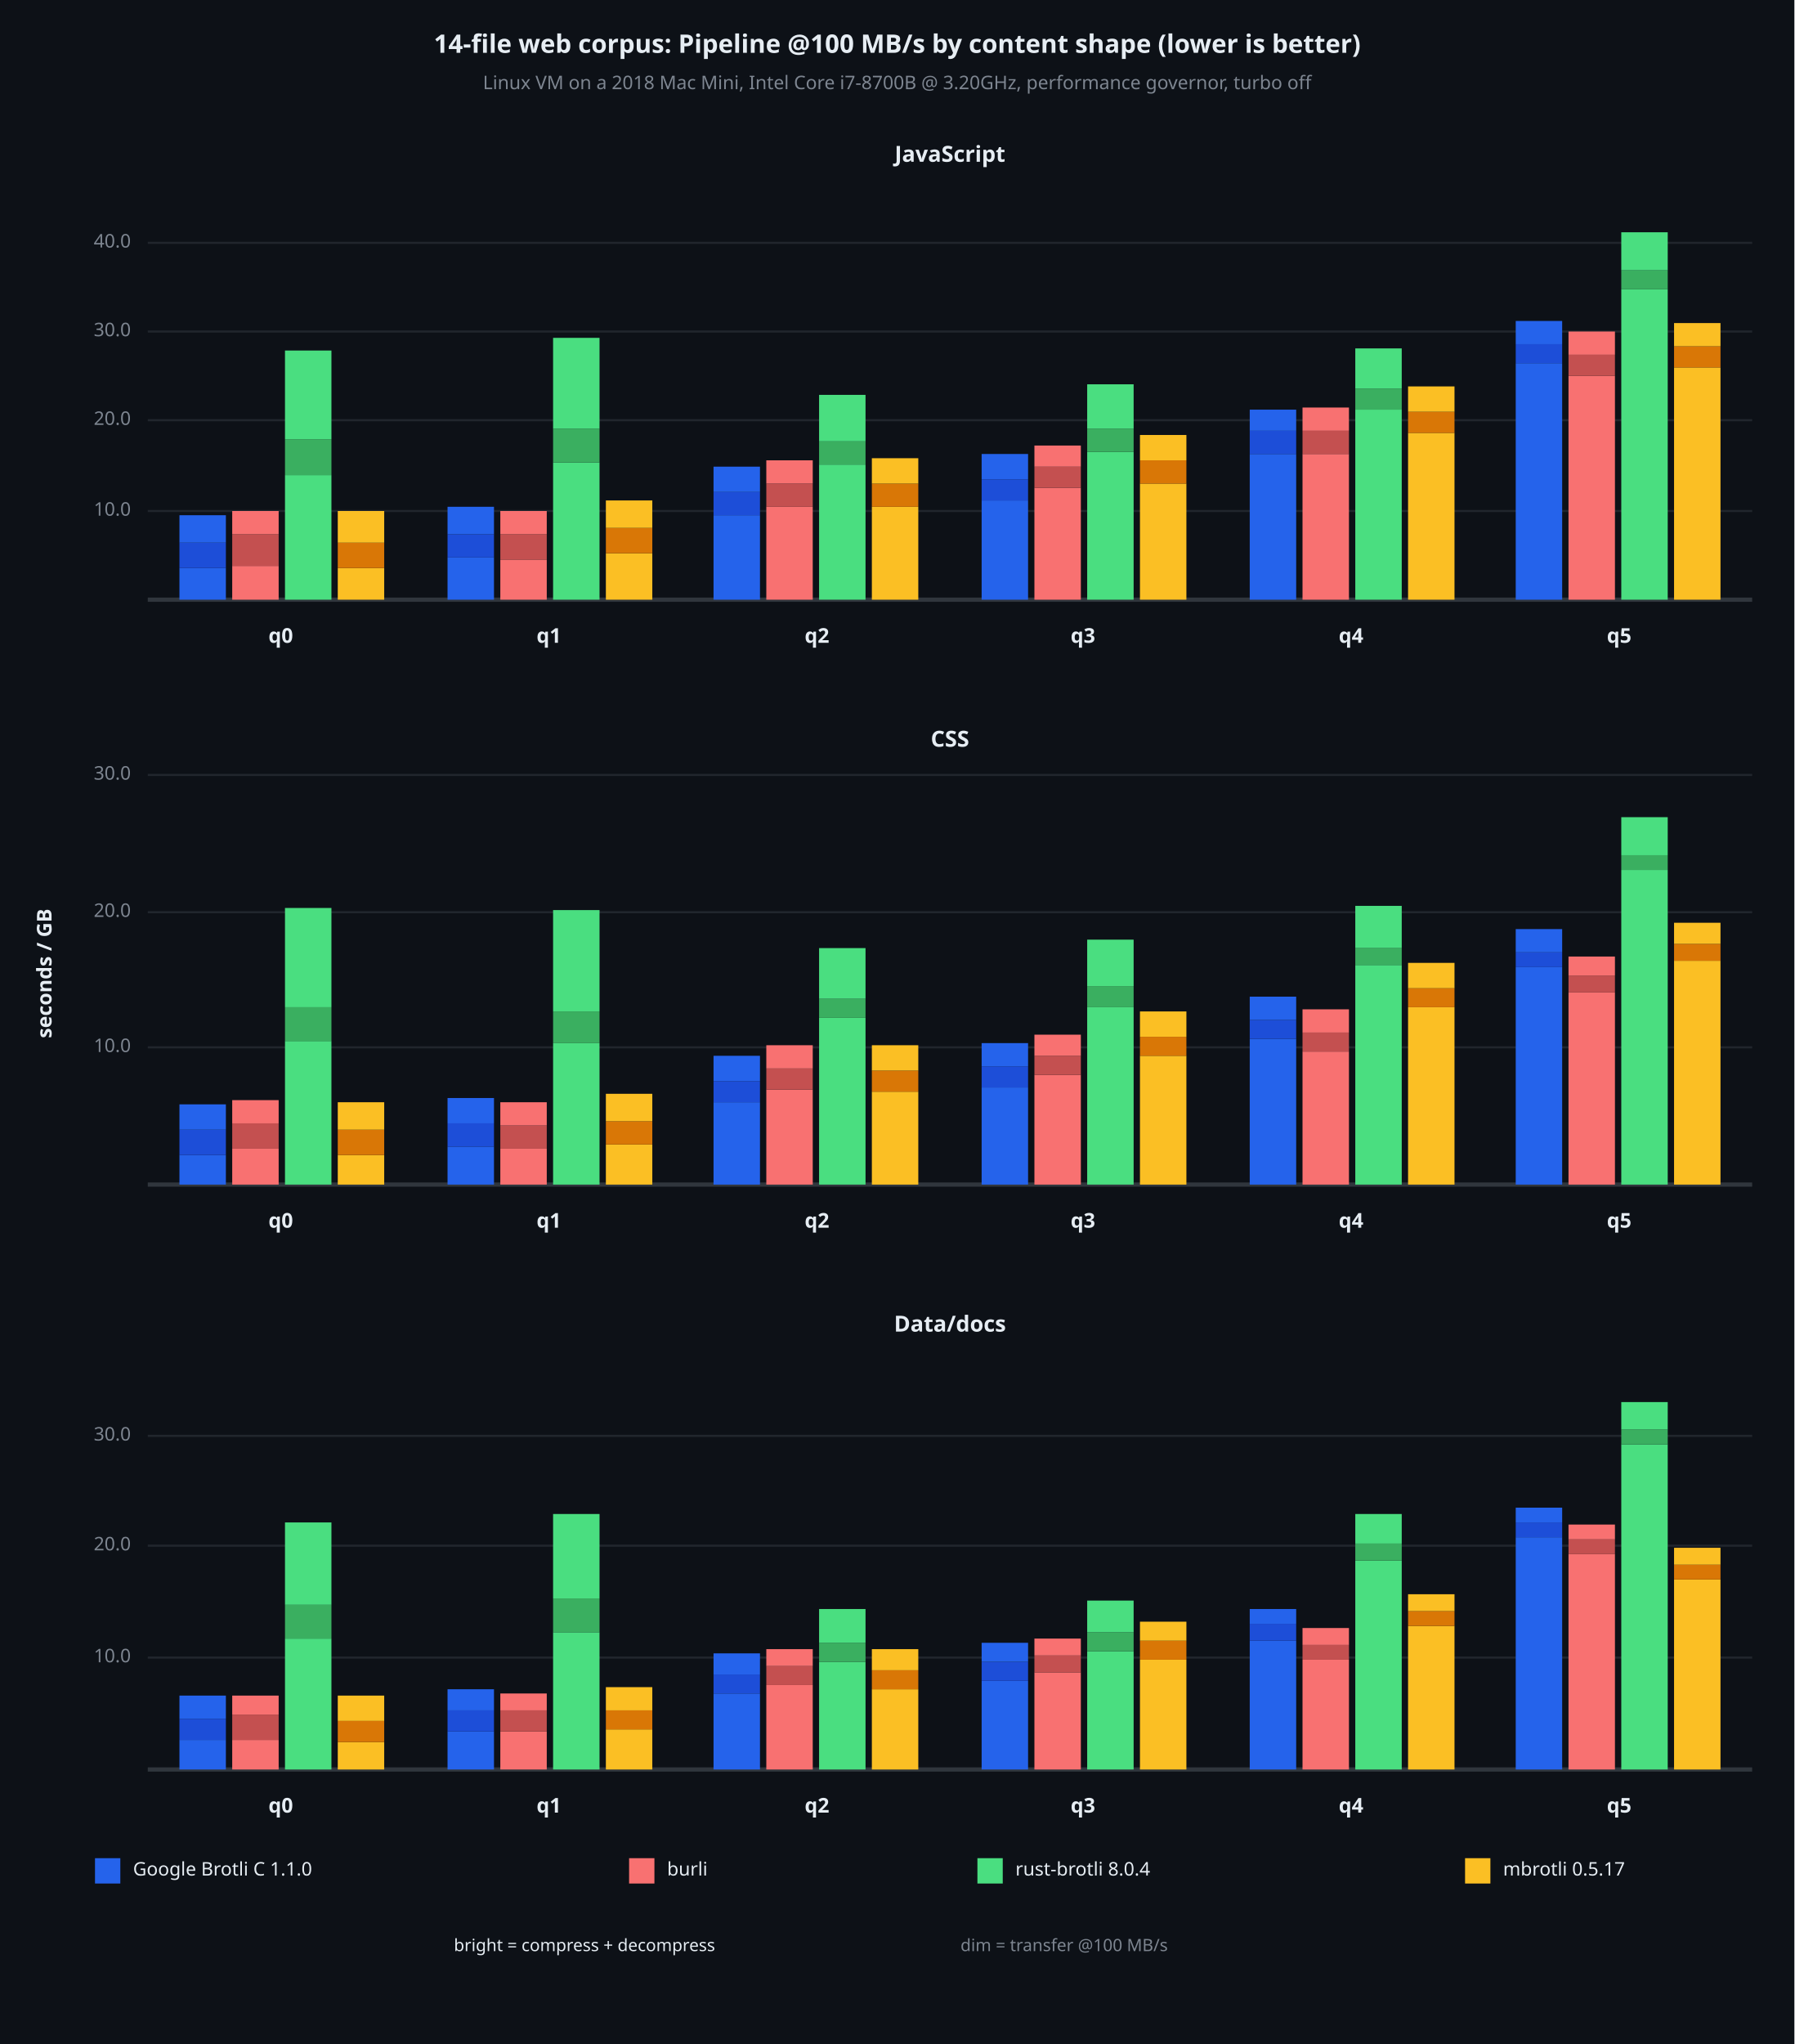
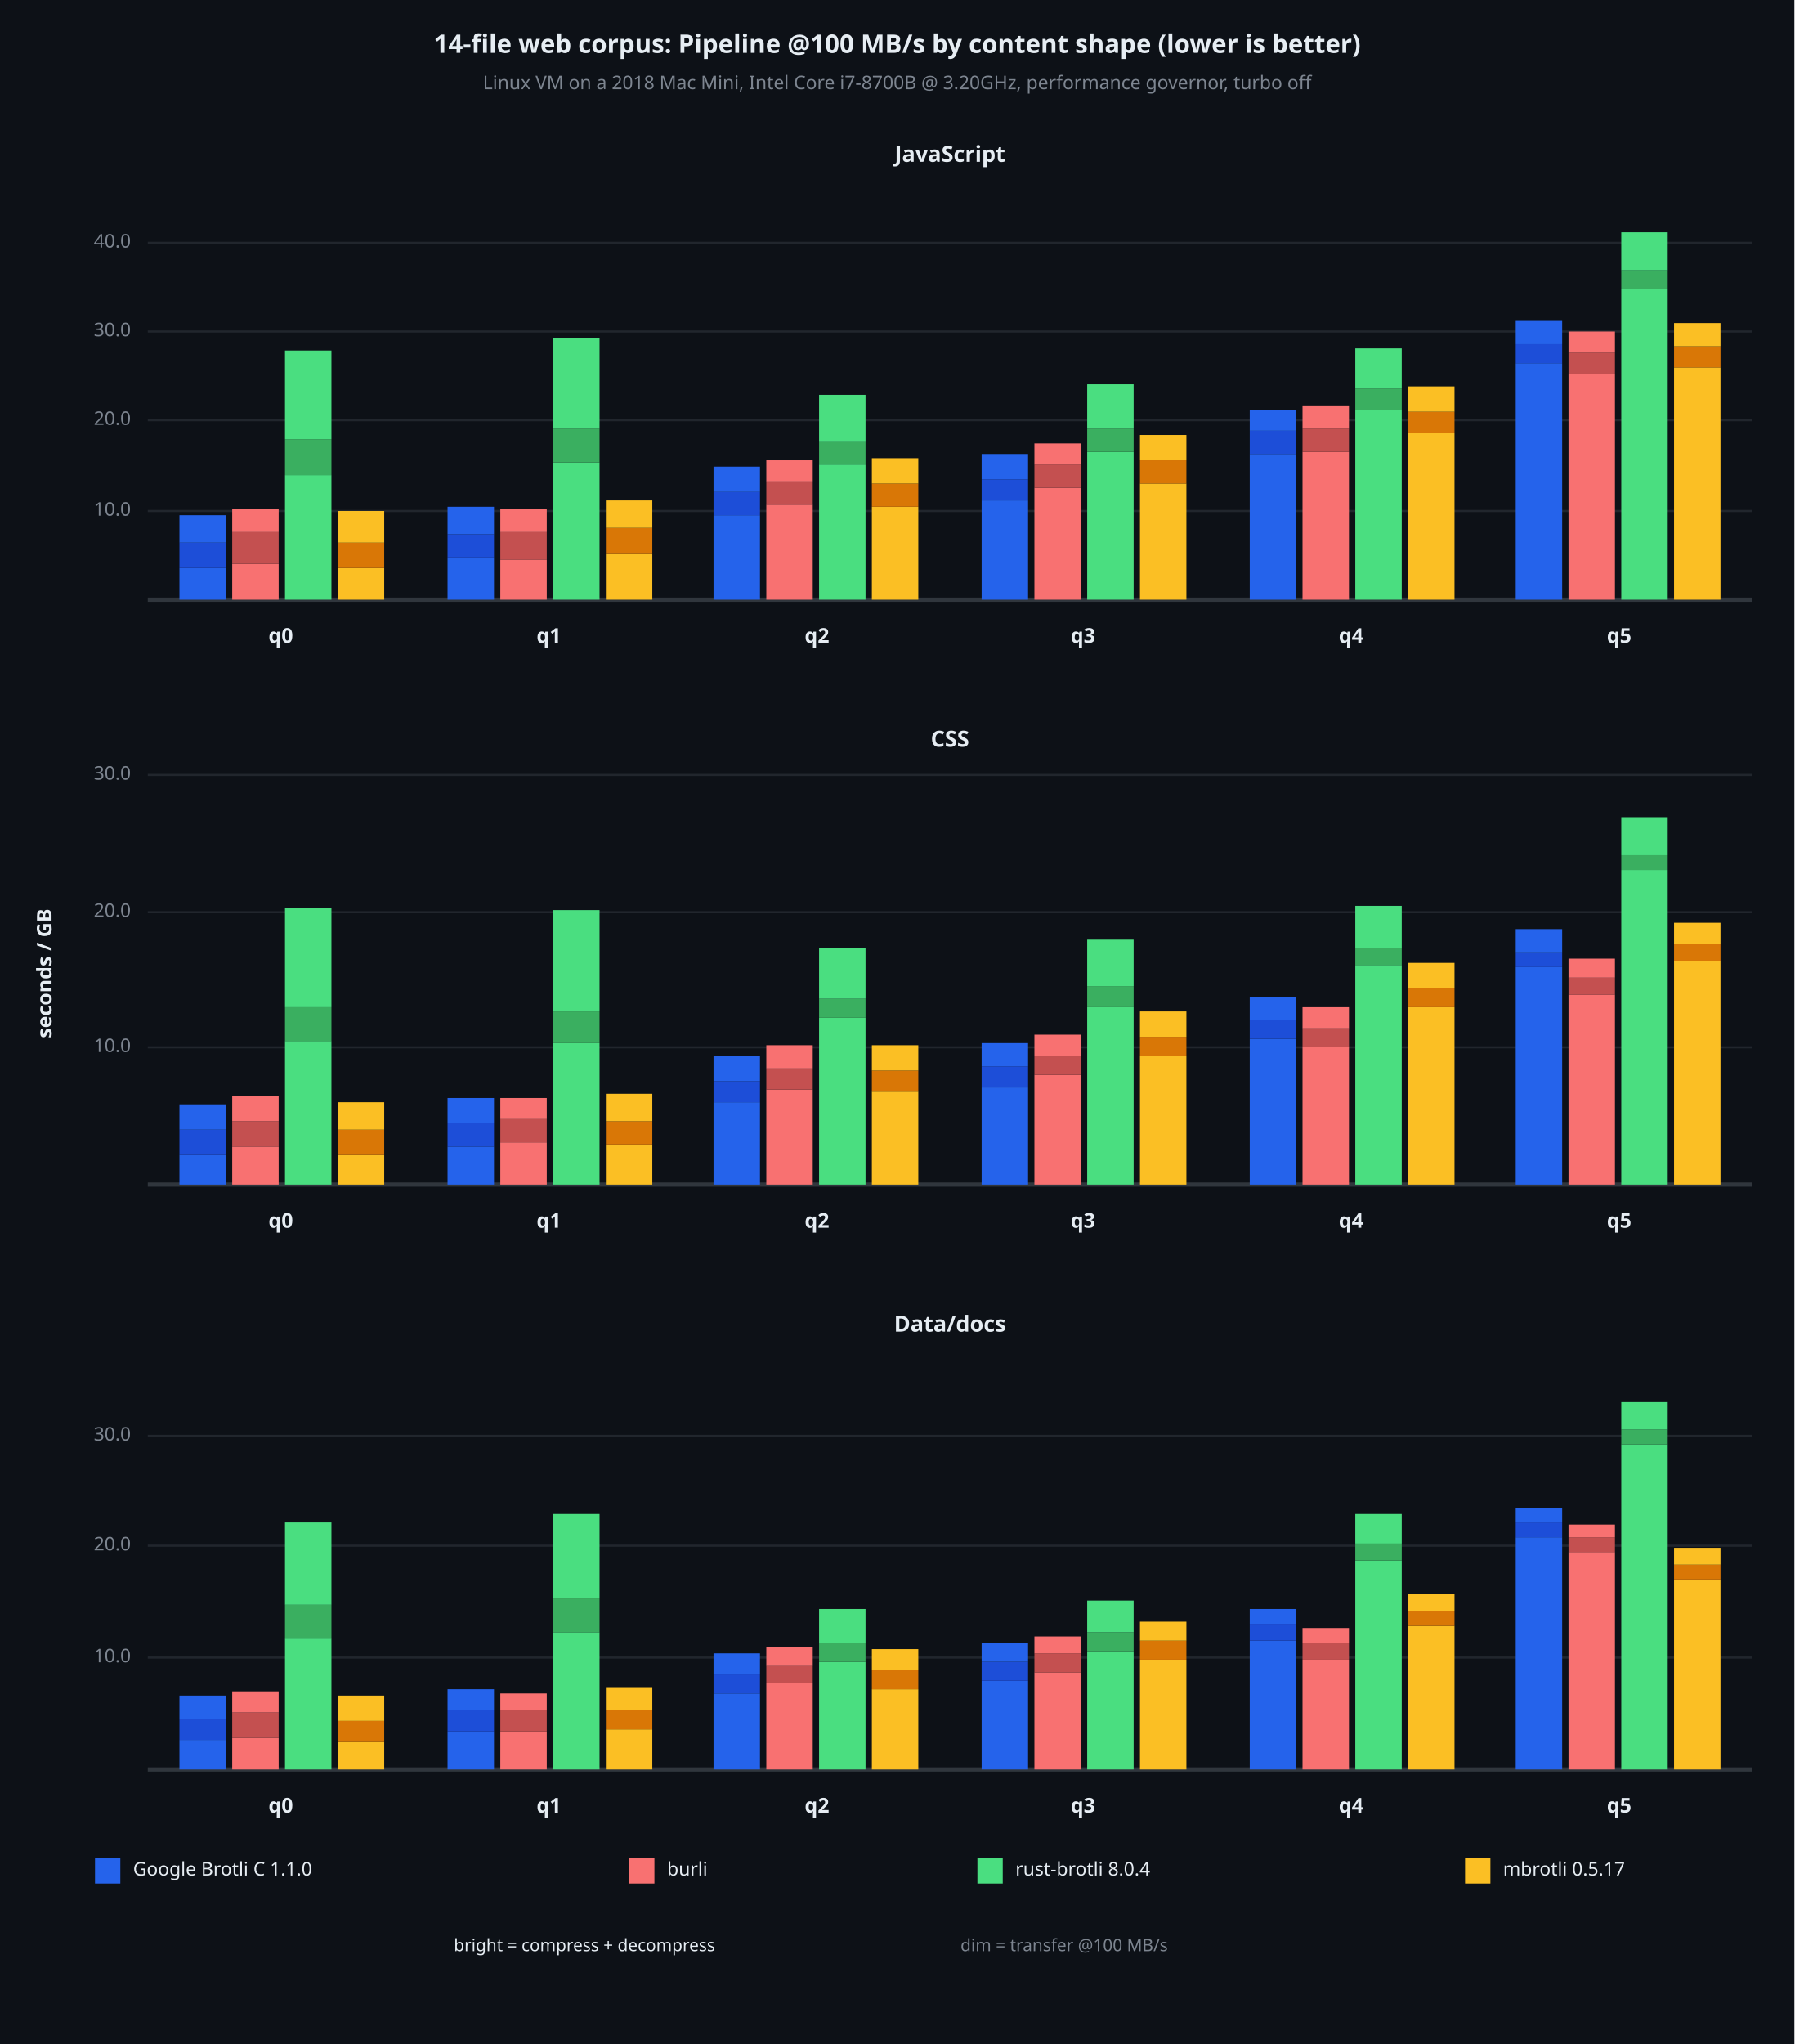
<svg xmlns="http://www.w3.org/2000/svg" viewBox="0 0 850 968" font-family="system-ui, -apple-system, sans-serif">
  <rect x="0" y="0" width="850" height="968" opacity="1" fill="#0D1117" stroke="none" />
  <text x="425" y="22" dy="0.5ex" text-anchor="middle" font-family="sans-serif" font-size="12.097" opacity="1" fill="#E6EDF3" font-weight="bold">
14-file web corpus: Pipeline @100 MB/s by content shape (lower is better)
</text>
  <text x="425" y="40" dy="0.5ex" text-anchor="middle" font-family="sans-serif" font-size="8.871" opacity="1" fill="#7D8590">
Linux VM on a 2018 Mac Mini, Intel Core i7-8700B @ 3.20GHz, performance governor, turbo off
</text>
  <text x="22" y="461" dy="0.5ex" text-anchor="middle" font-family="sans-serif" font-size="9.677" opacity="1" fill="#E6EDF3" font-weight="bold" transform="rotate(270, 22, 461)">
seconds / GB
</text>
  <text x="450" y="74" dy="0.5ex" text-anchor="middle" font-family="sans-serif" font-size="10.484" opacity="1" fill="#E6EDF3" font-weight="bold">
JavaScript
</text>
  <polyline fill="none" opacity="1" stroke="#21262D" stroke-width="1" points="70,242 830,242 " />
  <text x="62" y="242" dy="0.5ex" text-anchor="end" font-family="sans-serif" font-size="8.871" opacity="1" fill="#7D8590">
10.0
</text>
  <polyline fill="none" opacity="1" stroke="#21262D" stroke-width="1" points="70,199 830,199 " />
  <text x="62" y="199" dy="0.5ex" text-anchor="end" font-family="sans-serif" font-size="8.871" opacity="1" fill="#7D8590">
20.0
</text>
  <polyline fill="none" opacity="1" stroke="#21262D" stroke-width="1" points="70,157 830,157 " />
  <text x="62" y="157" dy="0.5ex" text-anchor="end" font-family="sans-serif" font-size="8.871" opacity="1" fill="#7D8590">
30.0
</text>
  <polyline fill="none" opacity="1" stroke="#21262D" stroke-width="1" points="70,115 830,115 " />
  <text x="62" y="115" dy="0.5ex" text-anchor="end" font-family="sans-serif" font-size="8.871" opacity="1" fill="#7D8590">
40.0
</text>
  <polyline fill="none" opacity="1" stroke="#30363D" stroke-width="2" points="70,284 830,284 " />
  <rect x="85" y="269" width="22" height="15" opacity="1" fill="#2563EB" stroke="none" />
  <rect x="85" y="257" width="22" height="12" opacity="1" fill="#1D4ED8" stroke="none" />
  <rect x="85" y="244" width="22" height="13" opacity="1" fill="#2563EB" stroke="none" />
-   <rect x="110" y="268" width="22" height="16" opacity="1" fill="#F87171" stroke="none" />
-   <rect x="110" y="253" width="22" height="15" opacity="1" fill="#C45050" stroke="none" />
-   <rect x="110" y="242" width="22" height="11" opacity="1" fill="#F87171" stroke="none" />
+   <rect x="110" y="267" width="22" height="17" opacity="1" fill="#F87171" stroke="none" />
+   <rect x="110" y="252" width="22" height="15" opacity="1" fill="#C45050" stroke="none" />
+   <rect x="110" y="241" width="22" height="11" opacity="1" fill="#F87171" stroke="none" />
  <rect x="135" y="225" width="22" height="59" opacity="1" fill="#4ADE80" stroke="none" />
  <rect x="135" y="208" width="22" height="17" opacity="1" fill="#3AAF60" stroke="none" />
  <rect x="135" y="166" width="22" height="42" opacity="1" fill="#4ADE80" stroke="none" />
  <rect x="160" y="269" width="22" height="15" opacity="1" fill="#FBBF24" stroke="none" />
  <rect x="160" y="257" width="22" height="12" opacity="1" fill="#D97706" stroke="none" />
  <rect x="160" y="242" width="22" height="15" opacity="1" fill="#FBBF24" stroke="none" />
  <text x="133" y="302" dy="0.5ex" text-anchor="middle" font-family="sans-serif" font-size="9.677" opacity="1" fill="#E6EDF3" font-weight="bold">
q0
</text>
  <rect x="212" y="264" width="22" height="20" opacity="1" fill="#2563EB" stroke="none" />
  <rect x="212" y="253" width="22" height="11" opacity="1" fill="#1D4ED8" stroke="none" />
  <rect x="212" y="240" width="22" height="13" opacity="1" fill="#2563EB" stroke="none" />
  <rect x="237" y="265" width="22" height="19" opacity="1" fill="#F87171" stroke="none" />
-   <rect x="237" y="253" width="22" height="12" opacity="1" fill="#C45050" stroke="none" />
-   <rect x="237" y="242" width="22" height="11" opacity="1" fill="#F87171" stroke="none" />
+   <rect x="237" y="252" width="22" height="13" opacity="1" fill="#C45050" stroke="none" />
+   <rect x="237" y="241" width="22" height="11" opacity="1" fill="#F87171" stroke="none" />
  <rect x="262" y="219" width="22" height="65" opacity="1" fill="#4ADE80" stroke="none" />
  <rect x="262" y="203" width="22" height="16" opacity="1" fill="#3AAF60" stroke="none" />
  <rect x="262" y="160" width="22" height="43" opacity="1" fill="#4ADE80" stroke="none" />
  <rect x="287" y="262" width="22" height="22" opacity="1" fill="#FBBF24" stroke="none" />
  <rect x="287" y="250" width="22" height="12" opacity="1" fill="#D97706" stroke="none" />
  <rect x="287" y="237" width="22" height="13" opacity="1" fill="#FBBF24" stroke="none" />
  <text x="260" y="302" dy="0.5ex" text-anchor="middle" font-family="sans-serif" font-size="9.677" opacity="1" fill="#E6EDF3" font-weight="bold">
q1
</text>
  <rect x="338" y="244" width="22" height="40" opacity="1" fill="#2563EB" stroke="none" />
  <rect x="338" y="233" width="22" height="11" opacity="1" fill="#1D4ED8" stroke="none" />
  <rect x="338" y="221" width="22" height="12" opacity="1" fill="#2563EB" stroke="none" />
-   <rect x="363" y="240" width="22" height="44" opacity="1" fill="#F87171" stroke="none" />
-   <rect x="363" y="229" width="22" height="11" opacity="1" fill="#C45050" stroke="none" />
-   <rect x="363" y="218" width="22" height="11" opacity="1" fill="#F87171" stroke="none" />
+   <rect x="363" y="239" width="22" height="45" opacity="1" fill="#F87171" stroke="none" />
+   <rect x="363" y="228" width="22" height="11" opacity="1" fill="#C45050" stroke="none" />
+   <rect x="363" y="218" width="22" height="10" opacity="1" fill="#F87171" stroke="none" />
  <rect x="388" y="220" width="22" height="64" opacity="1" fill="#4ADE80" stroke="none" />
  <rect x="388" y="209" width="22" height="11" opacity="1" fill="#3AAF60" stroke="none" />
  <rect x="388" y="187" width="22" height="22" opacity="1" fill="#4ADE80" stroke="none" />
  <rect x="413" y="240" width="22" height="44" opacity="1" fill="#FBBF24" stroke="none" />
  <rect x="413" y="229" width="22" height="11" opacity="1" fill="#D97706" stroke="none" />
  <rect x="413" y="217" width="22" height="12" opacity="1" fill="#FBBF24" stroke="none" />
  <text x="387" y="302" dy="0.5ex" text-anchor="middle" font-family="sans-serif" font-size="9.677" opacity="1" fill="#E6EDF3" font-weight="bold">
q2
</text>
  <rect x="465" y="237" width="22" height="47" opacity="1" fill="#2563EB" stroke="none" />
  <rect x="465" y="227" width="22" height="10" opacity="1" fill="#1D4ED8" stroke="none" />
  <rect x="465" y="215" width="22" height="12" opacity="1" fill="#2563EB" stroke="none" />
  <rect x="490" y="231" width="22" height="53" opacity="1" fill="#F87171" stroke="none" />
-   <rect x="490" y="221" width="22" height="10" opacity="1" fill="#C45050" stroke="none" />
-   <rect x="490" y="211" width="22" height="10" opacity="1" fill="#F87171" stroke="none" />
+   <rect x="490" y="220" width="22" height="11" opacity="1" fill="#C45050" stroke="none" />
+   <rect x="490" y="210" width="22" height="10" opacity="1" fill="#F87171" stroke="none" />
  <rect x="515" y="214" width="22" height="70" opacity="1" fill="#4ADE80" stroke="none" />
  <rect x="515" y="203" width="22" height="11" opacity="1" fill="#3AAF60" stroke="none" />
  <rect x="515" y="182" width="22" height="21" opacity="1" fill="#4ADE80" stroke="none" />
  <rect x="540" y="229" width="22" height="55" opacity="1" fill="#FBBF24" stroke="none" />
  <rect x="540" y="218" width="22" height="11" opacity="1" fill="#D97706" stroke="none" />
  <rect x="540" y="206" width="22" height="12" opacity="1" fill="#FBBF24" stroke="none" />
  <text x="513" y="302" dy="0.5ex" text-anchor="middle" font-family="sans-serif" font-size="9.677" opacity="1" fill="#E6EDF3" font-weight="bold">
q3
</text>
  <rect x="592" y="215" width="22" height="69" opacity="1" fill="#2563EB" stroke="none" />
  <rect x="592" y="204" width="22" height="11" opacity="1" fill="#1D4ED8" stroke="none" />
  <rect x="592" y="194" width="22" height="10" opacity="1" fill="#2563EB" stroke="none" />
-   <rect x="617" y="215" width="22" height="69" opacity="1" fill="#F87171" stroke="none" />
-   <rect x="617" y="204" width="22" height="11" opacity="1" fill="#C45050" stroke="none" />
-   <rect x="617" y="193" width="22" height="11" opacity="1" fill="#F87171" stroke="none" />
+   <rect x="617" y="214" width="22" height="70" opacity="1" fill="#F87171" stroke="none" />
+   <rect x="617" y="203" width="22" height="11" opacity="1" fill="#C45050" stroke="none" />
+   <rect x="617" y="192" width="22" height="11" opacity="1" fill="#F87171" stroke="none" />
  <rect x="642" y="194" width="22" height="90" opacity="1" fill="#4ADE80" stroke="none" />
  <rect x="642" y="184" width="22" height="10" opacity="1" fill="#3AAF60" stroke="none" />
  <rect x="642" y="165" width="22" height="19" opacity="1" fill="#4ADE80" stroke="none" />
  <rect x="667" y="205" width="22" height="79" opacity="1" fill="#FBBF24" stroke="none" />
  <rect x="667" y="195" width="22" height="10" opacity="1" fill="#D97706" stroke="none" />
  <rect x="667" y="183" width="22" height="12" opacity="1" fill="#FBBF24" stroke="none" />
  <text x="640" y="302" dy="0.5ex" text-anchor="middle" font-family="sans-serif" font-size="9.677" opacity="1" fill="#E6EDF3" font-weight="bold">
q4
</text>
  <rect x="718" y="172" width="22" height="112" opacity="1" fill="#2563EB" stroke="none" />
  <rect x="718" y="163" width="22" height="9" opacity="1" fill="#1D4ED8" stroke="none" />
  <rect x="718" y="152" width="22" height="11" opacity="1" fill="#2563EB" stroke="none" />
-   <rect x="743" y="178" width="22" height="106" opacity="1" fill="#F87171" stroke="none" />
-   <rect x="743" y="168" width="22" height="10" opacity="1" fill="#C45050" stroke="none" />
-   <rect x="743" y="157" width="22" height="11" opacity="1" fill="#F87171" stroke="none" />
+   <rect x="743" y="177" width="22" height="107" opacity="1" fill="#F87171" stroke="none" />
+   <rect x="743" y="167" width="22" height="10" opacity="1" fill="#C45050" stroke="none" />
+   <rect x="743" y="157" width="22" height="10" opacity="1" fill="#F87171" stroke="none" />
  <rect x="768" y="137" width="22" height="147" opacity="1" fill="#4ADE80" stroke="none" />
  <rect x="768" y="128" width="22" height="9" opacity="1" fill="#3AAF60" stroke="none" />
  <rect x="768" y="110" width="22" height="18" opacity="1" fill="#4ADE80" stroke="none" />
  <rect x="793" y="174" width="22" height="110" opacity="1" fill="#FBBF24" stroke="none" />
  <rect x="793" y="164" width="22" height="10" opacity="1" fill="#D97706" stroke="none" />
  <rect x="793" y="153" width="22" height="11" opacity="1" fill="#FBBF24" stroke="none" />
  <text x="767" y="302" dy="0.5ex" text-anchor="middle" font-family="sans-serif" font-size="9.677" opacity="1" fill="#E6EDF3" font-weight="bold">
q5
</text>
  <text x="450" y="351" dy="0.5ex" text-anchor="middle" font-family="sans-serif" font-size="10.484" opacity="1" fill="#E6EDF3" font-weight="bold">
CSS
</text>
  <polyline fill="none" opacity="1" stroke="#21262D" stroke-width="1" points="70,496 830,496 " />
  <text x="62" y="496" dy="0.5ex" text-anchor="end" font-family="sans-serif" font-size="8.871" opacity="1" fill="#7D8590">
10.0
</text>
  <polyline fill="none" opacity="1" stroke="#21262D" stroke-width="1" points="70,432 830,432 " />
  <text x="62" y="432" dy="0.5ex" text-anchor="end" font-family="sans-serif" font-size="8.871" opacity="1" fill="#7D8590">
20.0
</text>
  <polyline fill="none" opacity="1" stroke="#21262D" stroke-width="1" points="70,367 830,367 " />
  <text x="62" y="367" dy="0.5ex" text-anchor="end" font-family="sans-serif" font-size="8.871" opacity="1" fill="#7D8590">
30.0
</text>
  <polyline fill="none" opacity="1" stroke="#30363D" stroke-width="2" points="70,561 830,561 " />
  <rect x="85" y="547" width="22" height="14" opacity="1" fill="#2563EB" stroke="none" />
  <rect x="85" y="535" width="22" height="12" opacity="1" fill="#1D4ED8" stroke="none" />
  <rect x="85" y="523" width="22" height="12" opacity="1" fill="#2563EB" stroke="none" />
-   <rect x="110" y="544" width="22" height="17" opacity="1" fill="#F87171" stroke="none" />
-   <rect x="110" y="532" width="22" height="12" opacity="1" fill="#C45050" stroke="none" />
-   <rect x="110" y="521" width="22" height="11" opacity="1" fill="#F87171" stroke="none" />
+   <rect x="110" y="543" width="22" height="18" opacity="1" fill="#F87171" stroke="none" />
+   <rect x="110" y="531" width="22" height="12" opacity="1" fill="#C45050" stroke="none" />
+   <rect x="110" y="519" width="22" height="12" opacity="1" fill="#F87171" stroke="none" />
  <rect x="135" y="493" width="22" height="68" opacity="1" fill="#4ADE80" stroke="none" />
  <rect x="135" y="477" width="22" height="16" opacity="1" fill="#3AAF60" stroke="none" />
  <rect x="135" y="430" width="22" height="47" opacity="1" fill="#4ADE80" stroke="none" />
  <rect x="160" y="547" width="22" height="14" opacity="1" fill="#FBBF24" stroke="none" />
  <rect x="160" y="535" width="22" height="12" opacity="1" fill="#D97706" stroke="none" />
  <rect x="160" y="522" width="22" height="13" opacity="1" fill="#FBBF24" stroke="none" />
  <text x="133" y="579" dy="0.5ex" text-anchor="middle" font-family="sans-serif" font-size="9.677" opacity="1" fill="#E6EDF3" font-weight="bold">
q0
</text>
  <rect x="212" y="543" width="22" height="18" opacity="1" fill="#2563EB" stroke="none" />
  <rect x="212" y="532" width="22" height="11" opacity="1" fill="#1D4ED8" stroke="none" />
  <rect x="212" y="520" width="22" height="12" opacity="1" fill="#2563EB" stroke="none" />
-   <rect x="237" y="544" width="22" height="17" opacity="1" fill="#F87171" stroke="none" />
-   <rect x="237" y="533" width="22" height="11" opacity="1" fill="#C45050" stroke="none" />
-   <rect x="237" y="522" width="22" height="11" opacity="1" fill="#F87171" stroke="none" />
+   <rect x="237" y="541" width="22" height="20" opacity="1" fill="#F87171" stroke="none" />
+   <rect x="237" y="530" width="22" height="11" opacity="1" fill="#C45050" stroke="none" />
+   <rect x="237" y="520" width="22" height="10" opacity="1" fill="#F87171" stroke="none" />
  <rect x="262" y="494" width="22" height="67" opacity="1" fill="#4ADE80" stroke="none" />
  <rect x="262" y="479" width="22" height="15" opacity="1" fill="#3AAF60" stroke="none" />
  <rect x="262" y="431" width="22" height="48" opacity="1" fill="#4ADE80" stroke="none" />
  <rect x="287" y="542" width="22" height="19" opacity="1" fill="#FBBF24" stroke="none" />
  <rect x="287" y="531" width="22" height="11" opacity="1" fill="#D97706" stroke="none" />
  <rect x="287" y="518" width="22" height="13" opacity="1" fill="#FBBF24" stroke="none" />
  <text x="260" y="579" dy="0.5ex" text-anchor="middle" font-family="sans-serif" font-size="9.677" opacity="1" fill="#E6EDF3" font-weight="bold">
q1
</text>
  <rect x="338" y="522" width="22" height="39" opacity="1" fill="#2563EB" stroke="none" />
  <rect x="338" y="512" width="22" height="10" opacity="1" fill="#1D4ED8" stroke="none" />
  <rect x="338" y="500" width="22" height="12" opacity="1" fill="#2563EB" stroke="none" />
  <rect x="363" y="516" width="22" height="45" opacity="1" fill="#F87171" stroke="none" />
  <rect x="363" y="506" width="22" height="10" opacity="1" fill="#C45050" stroke="none" />
  <rect x="363" y="495" width="22" height="11" opacity="1" fill="#F87171" stroke="none" />
  <rect x="388" y="482" width="22" height="79" opacity="1" fill="#4ADE80" stroke="none" />
  <rect x="388" y="473" width="22" height="9" opacity="1" fill="#3AAF60" stroke="none" />
  <rect x="388" y="449" width="22" height="24" opacity="1" fill="#4ADE80" stroke="none" />
  <rect x="413" y="517" width="22" height="44" opacity="1" fill="#FBBF24" stroke="none" />
  <rect x="413" y="507" width="22" height="10" opacity="1" fill="#D97706" stroke="none" />
  <rect x="413" y="495" width="22" height="12" opacity="1" fill="#FBBF24" stroke="none" />
  <text x="387" y="579" dy="0.5ex" text-anchor="middle" font-family="sans-serif" font-size="9.677" opacity="1" fill="#E6EDF3" font-weight="bold">
q2
</text>
  <rect x="465" y="515" width="22" height="46" opacity="1" fill="#2563EB" stroke="none" />
  <rect x="465" y="505" width="22" height="10" opacity="1" fill="#1D4ED8" stroke="none" />
  <rect x="465" y="494" width="22" height="11" opacity="1" fill="#2563EB" stroke="none" />
  <rect x="490" y="509" width="22" height="52" opacity="1" fill="#F87171" stroke="none" />
  <rect x="490" y="500" width="22" height="9" opacity="1" fill="#C45050" stroke="none" />
  <rect x="490" y="490" width="22" height="10" opacity="1" fill="#F87171" stroke="none" />
  <rect x="515" y="477" width="22" height="84" opacity="1" fill="#4ADE80" stroke="none" />
  <rect x="515" y="467" width="22" height="10" opacity="1" fill="#3AAF60" stroke="none" />
  <rect x="515" y="445" width="22" height="22" opacity="1" fill="#4ADE80" stroke="none" />
  <rect x="540" y="500" width="22" height="61" opacity="1" fill="#FBBF24" stroke="none" />
  <rect x="540" y="491" width="22" height="9" opacity="1" fill="#D97706" stroke="none" />
  <rect x="540" y="479" width="22" height="12" opacity="1" fill="#FBBF24" stroke="none" />
  <text x="513" y="579" dy="0.5ex" text-anchor="middle" font-family="sans-serif" font-size="9.677" opacity="1" fill="#E6EDF3" font-weight="bold">
q3
</text>
  <rect x="592" y="492" width="22" height="69" opacity="1" fill="#2563EB" stroke="none" />
  <rect x="592" y="483" width="22" height="9" opacity="1" fill="#1D4ED8" stroke="none" />
  <rect x="592" y="472" width="22" height="11" opacity="1" fill="#2563EB" stroke="none" />
-   <rect x="617" y="498" width="22" height="63" opacity="1" fill="#F87171" stroke="none" />
-   <rect x="617" y="489" width="22" height="9" opacity="1" fill="#C45050" stroke="none" />
-   <rect x="617" y="478" width="22" height="11" opacity="1" fill="#F87171" stroke="none" />
+   <rect x="617" y="496" width="22" height="65" opacity="1" fill="#F87171" stroke="none" />
+   <rect x="617" y="487" width="22" height="9" opacity="1" fill="#C45050" stroke="none" />
+   <rect x="617" y="477" width="22" height="10" opacity="1" fill="#F87171" stroke="none" />
  <rect x="642" y="457" width="22" height="104" opacity="1" fill="#4ADE80" stroke="none" />
  <rect x="642" y="449" width="22" height="8" opacity="1" fill="#3AAF60" stroke="none" />
  <rect x="642" y="429" width="22" height="20" opacity="1" fill="#4ADE80" stroke="none" />
  <rect x="667" y="477" width="22" height="84" opacity="1" fill="#FBBF24" stroke="none" />
  <rect x="667" y="468" width="22" height="9" opacity="1" fill="#D97706" stroke="none" />
  <rect x="667" y="456" width="22" height="12" opacity="1" fill="#FBBF24" stroke="none" />
  <text x="640" y="579" dy="0.5ex" text-anchor="middle" font-family="sans-serif" font-size="9.677" opacity="1" fill="#E6EDF3" font-weight="bold">
q4
</text>
  <rect x="718" y="458" width="22" height="103" opacity="1" fill="#2563EB" stroke="none" />
  <rect x="718" y="451" width="22" height="7" opacity="1" fill="#1D4ED8" stroke="none" />
  <rect x="718" y="440" width="22" height="11" opacity="1" fill="#2563EB" stroke="none" />
-   <rect x="743" y="470" width="22" height="91" opacity="1" fill="#F87171" stroke="none" />
-   <rect x="743" y="462" width="22" height="8" opacity="1" fill="#C45050" stroke="none" />
-   <rect x="743" y="453" width="22" height="9" opacity="1" fill="#F87171" stroke="none" />
+   <rect x="743" y="471" width="22" height="90" opacity="1" fill="#F87171" stroke="none" />
+   <rect x="743" y="463" width="22" height="8" opacity="1" fill="#C45050" stroke="none" />
+   <rect x="743" y="454" width="22" height="9" opacity="1" fill="#F87171" stroke="none" />
  <rect x="768" y="412" width="22" height="149" opacity="1" fill="#4ADE80" stroke="none" />
  <rect x="768" y="405" width="22" height="7" opacity="1" fill="#3AAF60" stroke="none" />
  <rect x="768" y="387" width="22" height="18" opacity="1" fill="#4ADE80" stroke="none" />
  <rect x="793" y="455" width="22" height="106" opacity="1" fill="#FBBF24" stroke="none" />
  <rect x="793" y="447" width="22" height="8" opacity="1" fill="#D97706" stroke="none" />
  <rect x="793" y="437" width="22" height="10" opacity="1" fill="#FBBF24" stroke="none" />
  <text x="767" y="579" dy="0.5ex" text-anchor="middle" font-family="sans-serif" font-size="9.677" opacity="1" fill="#E6EDF3" font-weight="bold">
q5
</text>
  <text x="450" y="628" dy="0.5ex" text-anchor="middle" font-family="sans-serif" font-size="10.484" opacity="1" fill="#E6EDF3" font-weight="bold">
Data/docs
</text>
  <polyline fill="none" opacity="1" stroke="#21262D" stroke-width="1" points="70,785 830,785 " />
  <text x="62" y="785" dy="0.5ex" text-anchor="end" font-family="sans-serif" font-size="8.871" opacity="1" fill="#7D8590">
10.0
</text>
  <polyline fill="none" opacity="1" stroke="#21262D" stroke-width="1" points="70,732 830,732 " />
  <text x="62" y="732" dy="0.5ex" text-anchor="end" font-family="sans-serif" font-size="8.871" opacity="1" fill="#7D8590">
20.0
</text>
  <polyline fill="none" opacity="1" stroke="#21262D" stroke-width="1" points="70,680 830,680 " />
  <text x="62" y="680" dy="0.5ex" text-anchor="end" font-family="sans-serif" font-size="8.871" opacity="1" fill="#7D8590">
30.0
</text>
  <polyline fill="none" opacity="1" stroke="#30363D" stroke-width="2" points="70,838 830,838 " />
  <rect x="85" y="824" width="22" height="14" opacity="1" fill="#2563EB" stroke="none" />
  <rect x="85" y="814" width="22" height="10" opacity="1" fill="#1D4ED8" stroke="none" />
  <rect x="85" y="803" width="22" height="11" opacity="1" fill="#2563EB" stroke="none" />
-   <rect x="110" y="824" width="22" height="14" opacity="1" fill="#F87171" stroke="none" />
-   <rect x="110" y="812" width="22" height="12" opacity="1" fill="#C45050" stroke="none" />
-   <rect x="110" y="803" width="22" height="9" opacity="1" fill="#F87171" stroke="none" />
+   <rect x="110" y="823" width="22" height="15" opacity="1" fill="#F87171" stroke="none" />
+   <rect x="110" y="811" width="22" height="12" opacity="1" fill="#C45050" stroke="none" />
+   <rect x="110" y="801" width="22" height="10" opacity="1" fill="#F87171" stroke="none" />
  <rect x="135" y="776" width="22" height="62" opacity="1" fill="#4ADE80" stroke="none" />
  <rect x="135" y="760" width="22" height="16" opacity="1" fill="#3AAF60" stroke="none" />
  <rect x="135" y="721" width="22" height="39" opacity="1" fill="#4ADE80" stroke="none" />
  <rect x="160" y="825" width="22" height="13" opacity="1" fill="#FBBF24" stroke="none" />
  <rect x="160" y="815" width="22" height="10" opacity="1" fill="#D97706" stroke="none" />
  <rect x="160" y="803" width="22" height="12" opacity="1" fill="#FBBF24" stroke="none" />
  <text x="133" y="856" dy="0.5ex" text-anchor="middle" font-family="sans-serif" font-size="9.677" opacity="1" fill="#E6EDF3" font-weight="bold">
q0
</text>
  <rect x="212" y="820" width="22" height="18" opacity="1" fill="#2563EB" stroke="none" />
  <rect x="212" y="810" width="22" height="10" opacity="1" fill="#1D4ED8" stroke="none" />
  <rect x="212" y="800" width="22" height="10" opacity="1" fill="#2563EB" stroke="none" />
  <rect x="237" y="820" width="22" height="18" opacity="1" fill="#F87171" stroke="none" />
  <rect x="237" y="810" width="22" height="10" opacity="1" fill="#C45050" stroke="none" />
  <rect x="237" y="802" width="22" height="8" opacity="1" fill="#F87171" stroke="none" />
  <rect x="262" y="773" width="22" height="65" opacity="1" fill="#4ADE80" stroke="none" />
  <rect x="262" y="757" width="22" height="16" opacity="1" fill="#3AAF60" stroke="none" />
  <rect x="262" y="717" width="22" height="40" opacity="1" fill="#4ADE80" stroke="none" />
  <rect x="287" y="819" width="22" height="19" opacity="1" fill="#FBBF24" stroke="none" />
  <rect x="287" y="810" width="22" height="9" opacity="1" fill="#D97706" stroke="none" />
  <rect x="287" y="799" width="22" height="11" opacity="1" fill="#FBBF24" stroke="none" />
  <text x="260" y="856" dy="0.5ex" text-anchor="middle" font-family="sans-serif" font-size="9.677" opacity="1" fill="#E6EDF3" font-weight="bold">
q1
</text>
  <rect x="338" y="802" width="22" height="36" opacity="1" fill="#2563EB" stroke="none" />
  <rect x="338" y="793" width="22" height="9" opacity="1" fill="#1D4ED8" stroke="none" />
  <rect x="338" y="783" width="22" height="10" opacity="1" fill="#2563EB" stroke="none" />
-   <rect x="363" y="798" width="22" height="40" opacity="1" fill="#F87171" stroke="none" />
-   <rect x="363" y="789" width="22" height="9" opacity="1" fill="#C45050" stroke="none" />
-   <rect x="363" y="781" width="22" height="8" opacity="1" fill="#F87171" stroke="none" />
+   <rect x="363" y="797" width="22" height="41" opacity="1" fill="#F87171" stroke="none" />
+   <rect x="363" y="789" width="22" height="8" opacity="1" fill="#C45050" stroke="none" />
+   <rect x="363" y="780" width="22" height="9" opacity="1" fill="#F87171" stroke="none" />
  <rect x="388" y="787" width="22" height="51" opacity="1" fill="#4ADE80" stroke="none" />
  <rect x="388" y="778" width="22" height="9" opacity="1" fill="#3AAF60" stroke="none" />
  <rect x="388" y="762" width="22" height="16" opacity="1" fill="#4ADE80" stroke="none" />
  <rect x="413" y="800" width="22" height="38" opacity="1" fill="#FBBF24" stroke="none" />
  <rect x="413" y="791" width="22" height="9" opacity="1" fill="#D97706" stroke="none" />
  <rect x="413" y="781" width="22" height="10" opacity="1" fill="#FBBF24" stroke="none" />
  <text x="387" y="856" dy="0.5ex" text-anchor="middle" font-family="sans-serif" font-size="9.677" opacity="1" fill="#E6EDF3" font-weight="bold">
q2
</text>
  <rect x="465" y="796" width="22" height="42" opacity="1" fill="#2563EB" stroke="none" />
  <rect x="465" y="787" width="22" height="9" opacity="1" fill="#1D4ED8" stroke="none" />
  <rect x="465" y="778" width="22" height="9" opacity="1" fill="#2563EB" stroke="none" />
  <rect x="490" y="792" width="22" height="46" opacity="1" fill="#F87171" stroke="none" />
-   <rect x="490" y="784" width="22" height="8" opacity="1" fill="#C45050" stroke="none" />
-   <rect x="490" y="776" width="22" height="8" opacity="1" fill="#F87171" stroke="none" />
+   <rect x="490" y="783" width="22" height="9" opacity="1" fill="#C45050" stroke="none" />
+   <rect x="490" y="775" width="22" height="8" opacity="1" fill="#F87171" stroke="none" />
  <rect x="515" y="782" width="22" height="56" opacity="1" fill="#4ADE80" stroke="none" />
  <rect x="515" y="773" width="22" height="9" opacity="1" fill="#3AAF60" stroke="none" />
  <rect x="515" y="758" width="22" height="15" opacity="1" fill="#4ADE80" stroke="none" />
  <rect x="540" y="786" width="22" height="52" opacity="1" fill="#FBBF24" stroke="none" />
  <rect x="540" y="777" width="22" height="9" opacity="1" fill="#D97706" stroke="none" />
  <rect x="540" y="768" width="22" height="9" opacity="1" fill="#FBBF24" stroke="none" />
  <text x="513" y="856" dy="0.5ex" text-anchor="middle" font-family="sans-serif" font-size="9.677" opacity="1" fill="#E6EDF3" font-weight="bold">
q3
</text>
  <rect x="592" y="777" width="22" height="61" opacity="1" fill="#2563EB" stroke="none" />
  <rect x="592" y="769" width="22" height="8" opacity="1" fill="#1D4ED8" stroke="none" />
  <rect x="592" y="762" width="22" height="7" opacity="1" fill="#2563EB" stroke="none" />
  <rect x="617" y="786" width="22" height="52" opacity="1" fill="#F87171" stroke="none" />
-   <rect x="617" y="779" width="22" height="7" opacity="1" fill="#C45050" stroke="none" />
-   <rect x="617" y="771" width="22" height="8" opacity="1" fill="#F87171" stroke="none" />
+   <rect x="617" y="778" width="22" height="8" opacity="1" fill="#C45050" stroke="none" />
+   <rect x="617" y="771" width="22" height="7" opacity="1" fill="#F87171" stroke="none" />
  <rect x="642" y="739" width="22" height="99" opacity="1" fill="#4ADE80" stroke="none" />
  <rect x="642" y="731" width="22" height="8" opacity="1" fill="#3AAF60" stroke="none" />
  <rect x="642" y="717" width="22" height="14" opacity="1" fill="#4ADE80" stroke="none" />
  <rect x="667" y="770" width="22" height="68" opacity="1" fill="#FBBF24" stroke="none" />
  <rect x="667" y="763" width="22" height="7" opacity="1" fill="#D97706" stroke="none" />
  <rect x="667" y="755" width="22" height="8" opacity="1" fill="#FBBF24" stroke="none" />
  <text x="640" y="856" dy="0.5ex" text-anchor="middle" font-family="sans-serif" font-size="9.677" opacity="1" fill="#E6EDF3" font-weight="bold">
q4
</text>
  <rect x="718" y="728" width="22" height="110" opacity="1" fill="#2563EB" stroke="none" />
  <rect x="718" y="721" width="22" height="7" opacity="1" fill="#1D4ED8" stroke="none" />
  <rect x="718" y="714" width="22" height="7" opacity="1" fill="#2563EB" stroke="none" />
-   <rect x="743" y="736" width="22" height="102" opacity="1" fill="#F87171" stroke="none" />
-   <rect x="743" y="729" width="22" height="7" opacity="1" fill="#C45050" stroke="none" />
-   <rect x="743" y="722" width="22" height="7" opacity="1" fill="#F87171" stroke="none" />
+   <rect x="743" y="735" width="22" height="103" opacity="1" fill="#F87171" stroke="none" />
+   <rect x="743" y="728" width="22" height="7" opacity="1" fill="#C45050" stroke="none" />
+   <rect x="743" y="722" width="22" height="6" opacity="1" fill="#F87171" stroke="none" />
  <rect x="768" y="684" width="22" height="154" opacity="1" fill="#4ADE80" stroke="none" />
  <rect x="768" y="677" width="22" height="7" opacity="1" fill="#3AAF60" stroke="none" />
  <rect x="768" y="664" width="22" height="13" opacity="1" fill="#4ADE80" stroke="none" />
  <rect x="793" y="748" width="22" height="90" opacity="1" fill="#FBBF24" stroke="none" />
  <rect x="793" y="741" width="22" height="7" opacity="1" fill="#D97706" stroke="none" />
  <rect x="793" y="733" width="22" height="8" opacity="1" fill="#FBBF24" stroke="none" />
  <text x="767" y="856" dy="0.5ex" text-anchor="middle" font-family="sans-serif" font-size="9.677" opacity="1" fill="#E6EDF3" font-weight="bold">
q5
</text>
  <rect x="45" y="880" width="12" height="12" opacity="1" fill="#2563EB" stroke="none" />
  <text x="63" y="886" dy="0.5ex" text-anchor="start" font-family="sans-serif" font-size="8.871" opacity="1" fill="#E6EDF3">
Google Brotli C 1.1.0
</text>
  <rect x="298" y="880" width="12" height="12" opacity="1" fill="#F87171" stroke="none" />
  <text x="316" y="886" dy="0.5ex" text-anchor="start" font-family="sans-serif" font-size="8.871" opacity="1" fill="#E6EDF3">
burli
</text>
  <rect x="463" y="880" width="12" height="12" opacity="1" fill="#4ADE80" stroke="none" />
  <text x="481" y="886" dy="0.5ex" text-anchor="start" font-family="sans-serif" font-size="8.871" opacity="1" fill="#E6EDF3">
rust-brotli 8.0.4
</text>
  <rect x="694" y="880" width="12" height="12" opacity="1" fill="#FBBF24" stroke="none" />
  <text x="712" y="886" dy="0.5ex" text-anchor="start" font-family="sans-serif" font-size="8.871" opacity="1" fill="#E6EDF3">
mbrotli 0.5.17
</text>
  <text x="215" y="922" dy="0.5ex" text-anchor="start" font-family="sans-serif" font-size="8.065" opacity="1" fill="#E6EDF3">
bright = compress + decompress
</text>
  <text x="455" y="922" dy="0.5ex" text-anchor="start" font-family="sans-serif" font-size="8.065" opacity="1" fill="#7D8590">
dim = transfer @100 MB/s
</text>
</svg>
